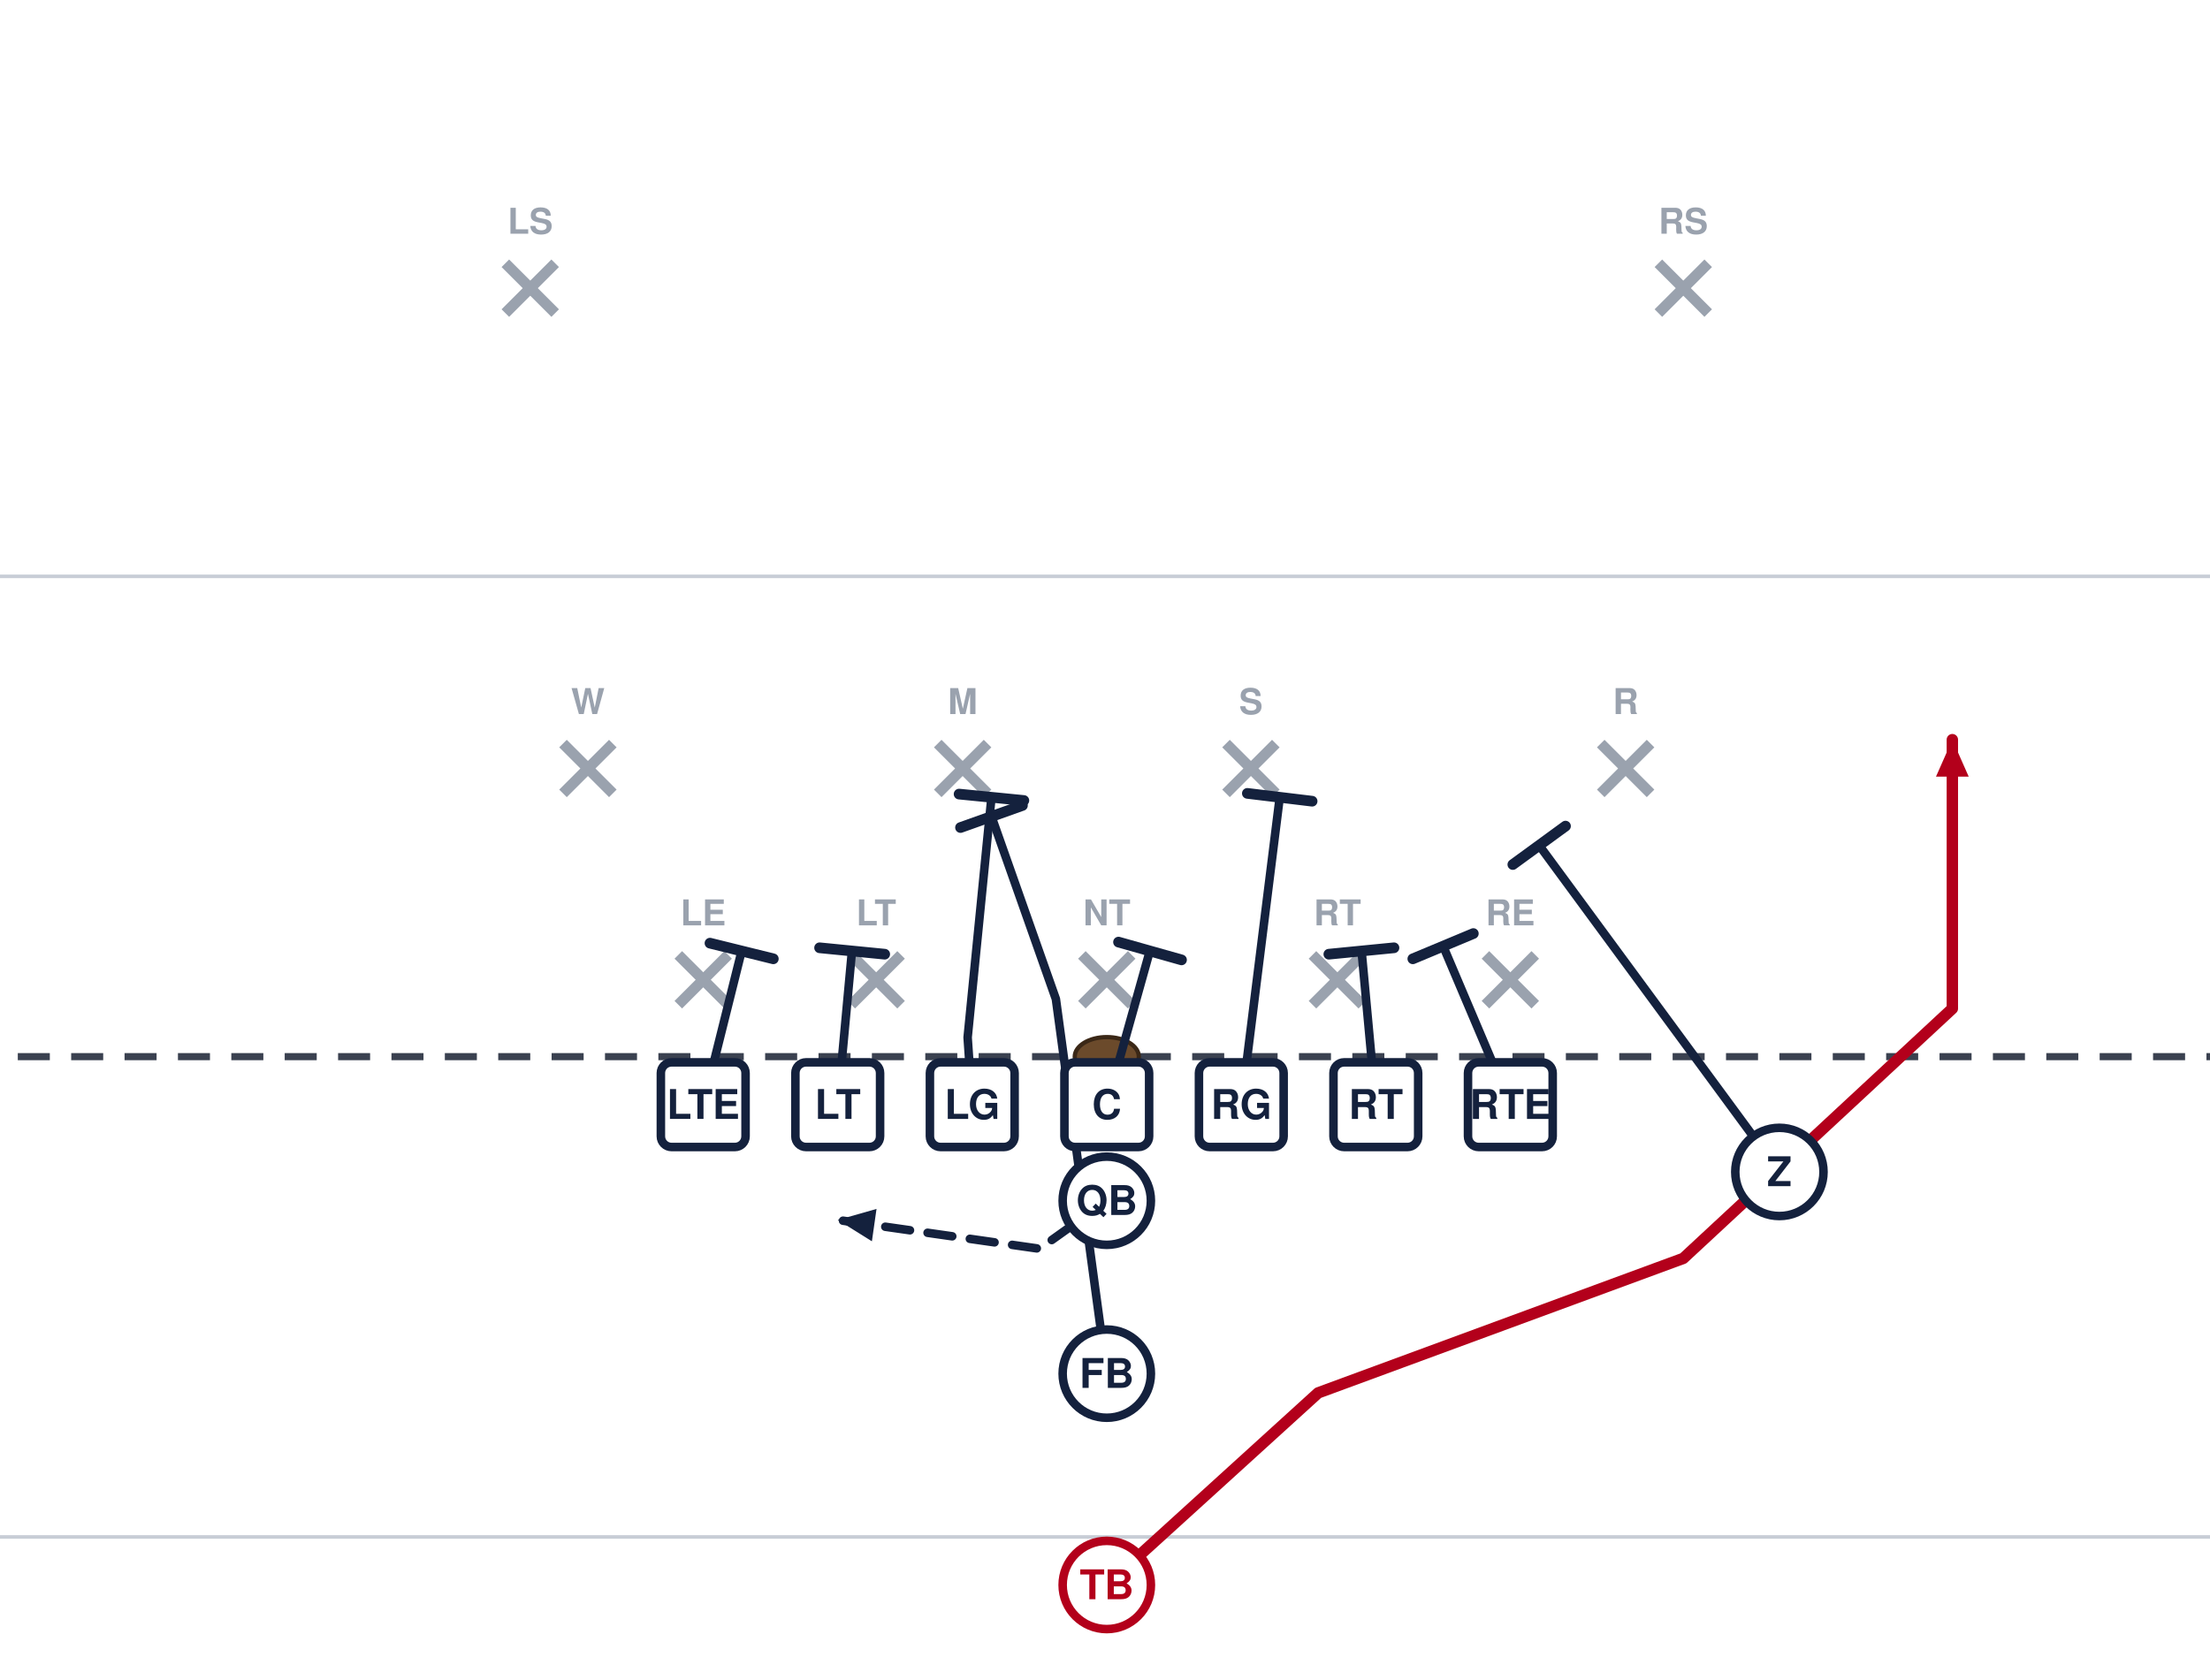
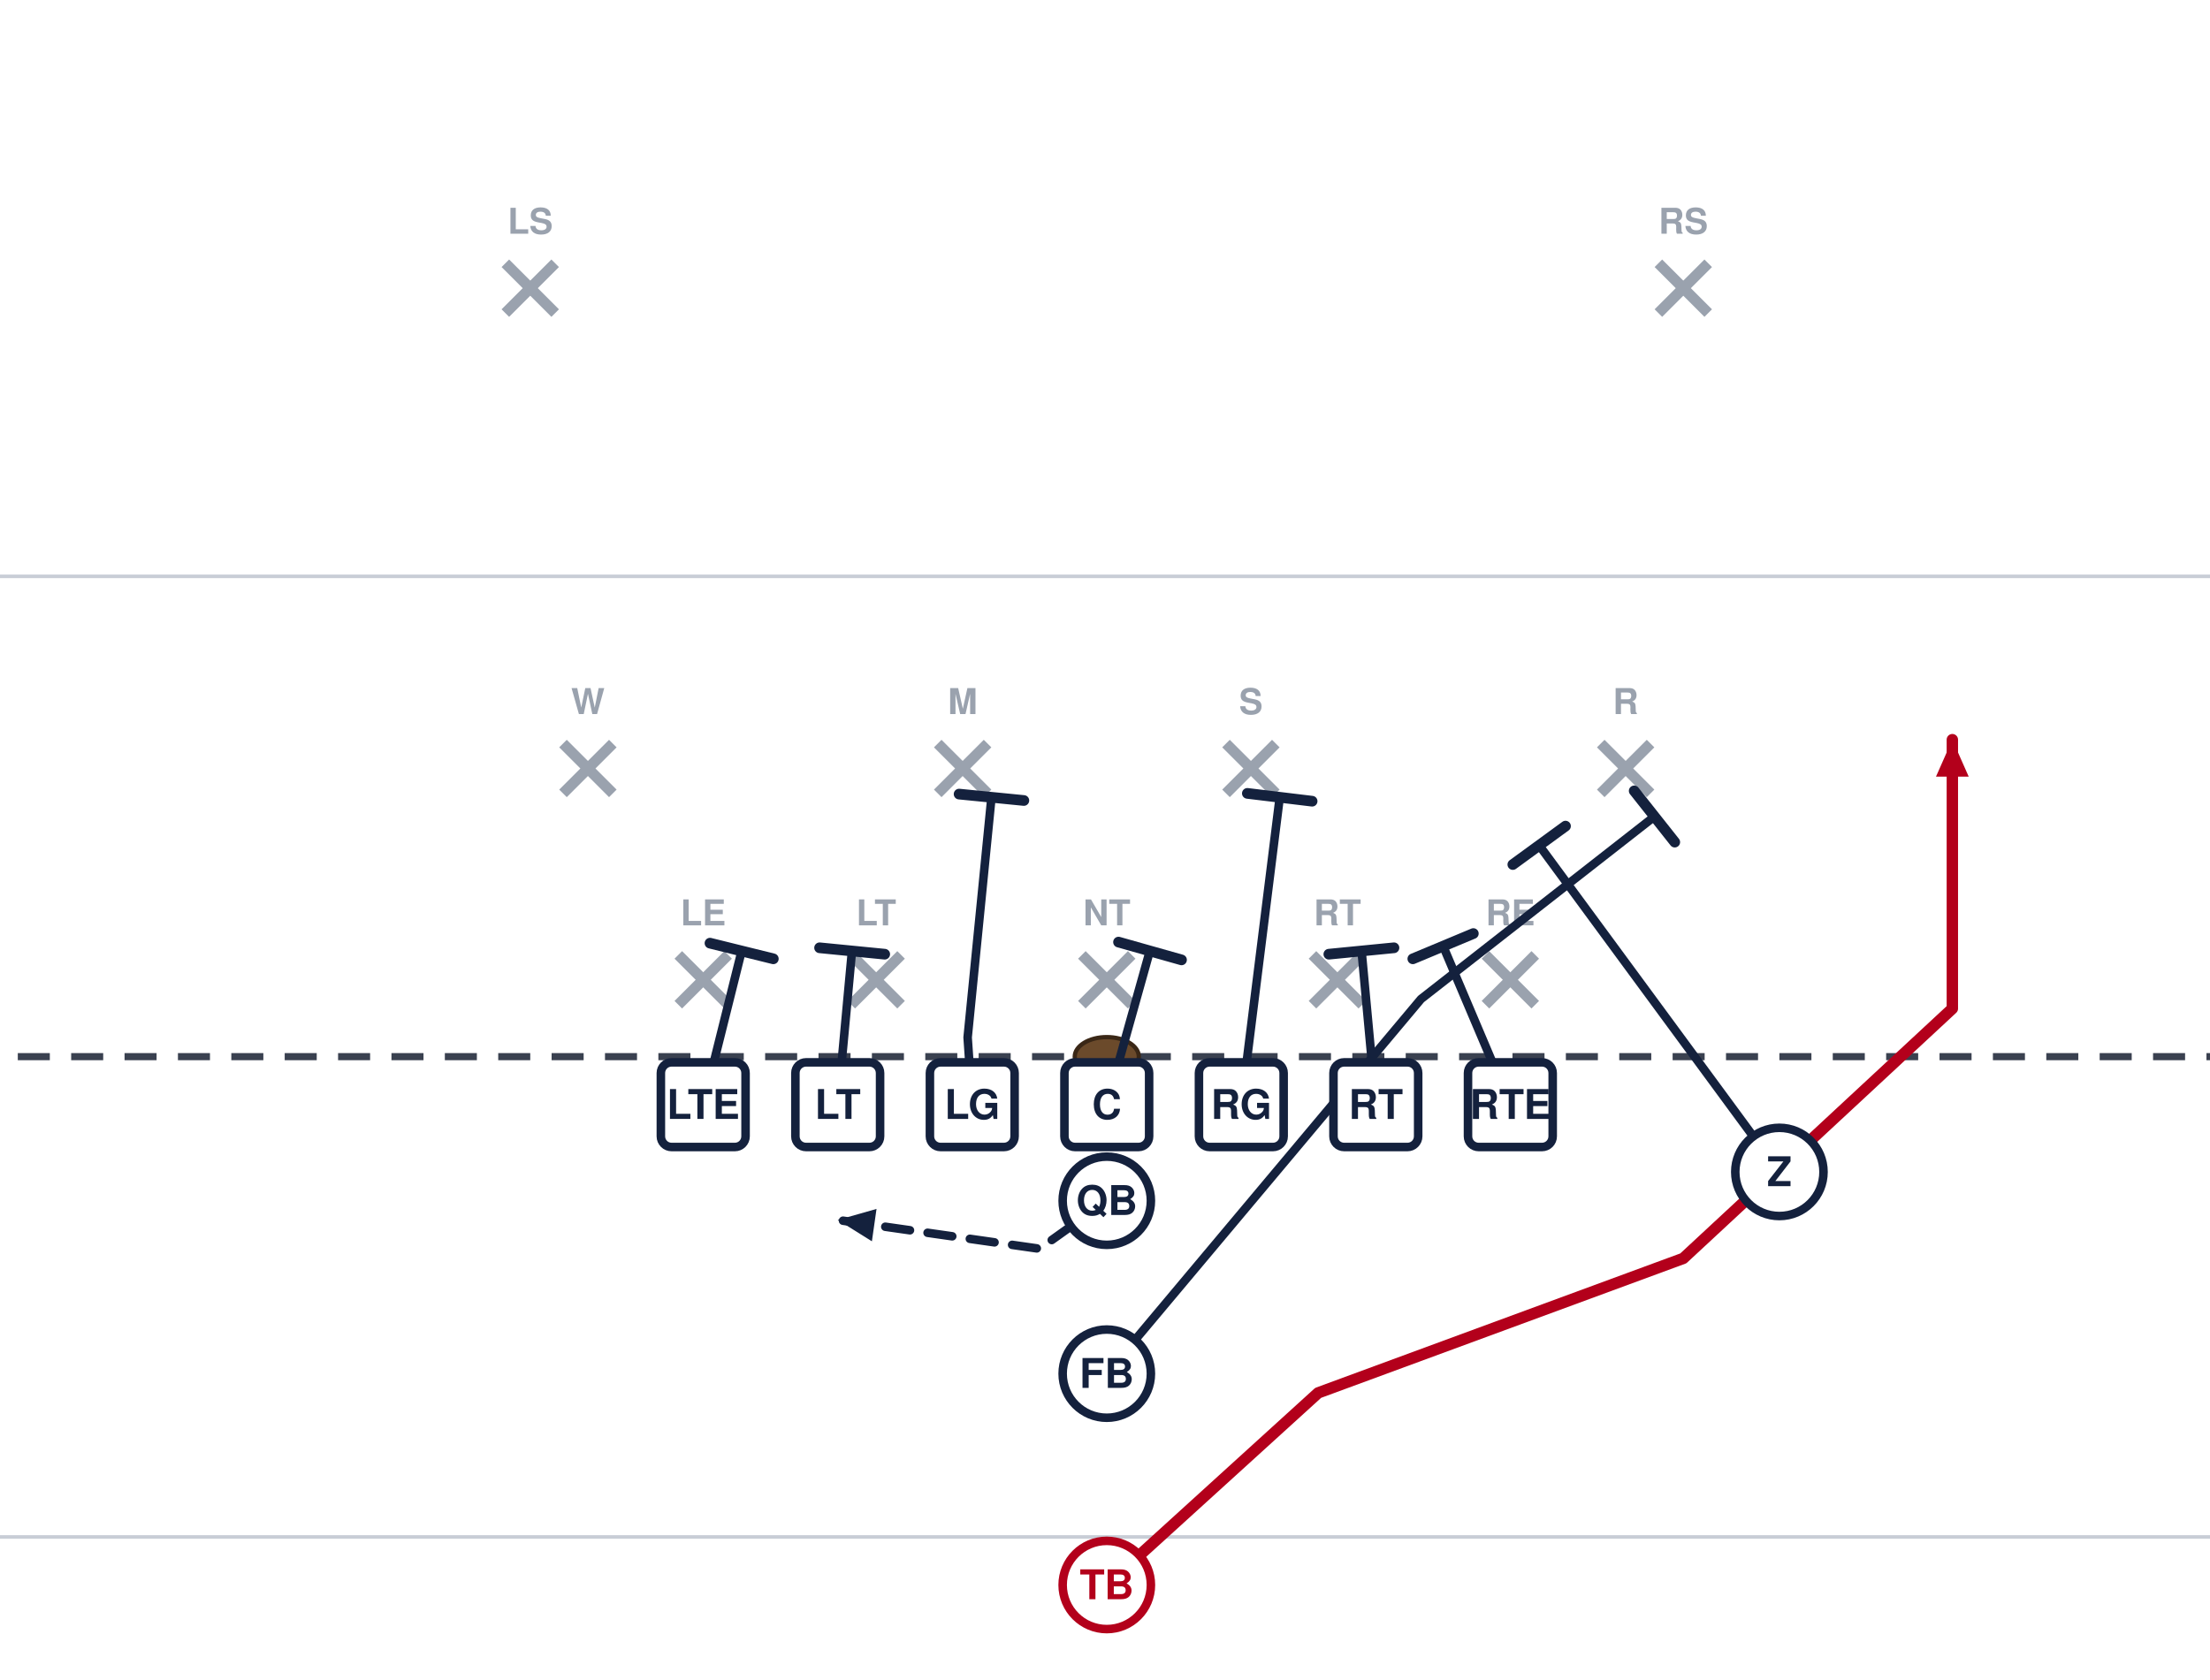
<svg xmlns="http://www.w3.org/2000/svg" width="621" height="472" viewBox="40 27 621 472" font-family="Segoe UI, Helvetica, Arial, sans-serif" role="img">
  <rect x="0" y="0" width="702" height="513" fill="#ffffff" />
  <line x1="0" y1="459.0" x2="702" y2="459.0" stroke="#c8cdd6" stroke-width="1" />
  <line x1="0" y1="189.0" x2="702" y2="189.0" stroke="#c8cdd6" stroke-width="1" />
  <line x1="0" y1="324.0" x2="702" y2="324.0" stroke="#3a4150" stroke-width="2" stroke-dasharray="9 6" />
  <ellipse cx="351.0" cy="324.0" rx="9" ry="5.5" fill="#6b4a2b" stroke="#3a2716" stroke-width="1.2" />
  <line x1="230.6" y1="295.4" x2="244.6" y2="309.4" stroke="#9aa2ae" stroke-width="3" />
  <line x1="244.6" y1="295.4" x2="230.6" y2="309.4" stroke="#9aa2ae" stroke-width="3" />
  <text x="237.6" y="287.1" text-anchor="middle" font-size="10" fill="#9aa2ae" font-weight="600">LE</text>
  <line x1="279.2" y1="295.4" x2="293.2" y2="309.4" stroke="#9aa2ae" stroke-width="3" />
  <line x1="293.2" y1="295.4" x2="279.2" y2="309.4" stroke="#9aa2ae" stroke-width="3" />
  <text x="286.2" y="287.1" text-anchor="middle" font-size="10" fill="#9aa2ae" font-weight="600">LT</text>
  <line x1="344.0" y1="295.4" x2="358.0" y2="309.4" stroke="#9aa2ae" stroke-width="3" />
  <line x1="358.0" y1="295.4" x2="344.0" y2="309.4" stroke="#9aa2ae" stroke-width="3" />
  <text x="351.0" y="287.1" text-anchor="middle" font-size="10" fill="#9aa2ae" font-weight="600">NT</text>
  <line x1="408.8" y1="295.4" x2="422.8" y2="309.4" stroke="#9aa2ae" stroke-width="3" />
  <line x1="422.8" y1="295.4" x2="408.8" y2="309.4" stroke="#9aa2ae" stroke-width="3" />
  <text x="415.8" y="287.1" text-anchor="middle" font-size="10" fill="#9aa2ae" font-weight="600">RT</text>
  <line x1="457.4" y1="295.4" x2="471.4" y2="309.4" stroke="#9aa2ae" stroke-width="3" />
  <line x1="471.4" y1="295.4" x2="457.4" y2="309.4" stroke="#9aa2ae" stroke-width="3" />
  <text x="464.4" y="287.1" text-anchor="middle" font-size="10" fill="#9aa2ae" font-weight="600">RE</text>
  <line x1="198.2" y1="236.0" x2="212.2" y2="250.0" stroke="#9aa2ae" stroke-width="3" />
  <line x1="212.2" y1="236.0" x2="198.2" y2="250.0" stroke="#9aa2ae" stroke-width="3" />
  <text x="205.2" y="227.7" text-anchor="middle" font-size="10" fill="#9aa2ae" font-weight="600">W</text>
  <line x1="303.5" y1="236.0" x2="317.5" y2="250.0" stroke="#9aa2ae" stroke-width="3" />
  <line x1="317.5" y1="236.0" x2="303.5" y2="250.0" stroke="#9aa2ae" stroke-width="3" />
  <text x="310.5" y="227.7" text-anchor="middle" font-size="10" fill="#9aa2ae" font-weight="600">M</text>
  <line x1="384.5" y1="236.0" x2="398.5" y2="250.0" stroke="#9aa2ae" stroke-width="3" />
  <line x1="398.5" y1="236.0" x2="384.5" y2="250.0" stroke="#9aa2ae" stroke-width="3" />
  <text x="391.5" y="227.7" text-anchor="middle" font-size="10" fill="#9aa2ae" font-weight="600">S</text>
  <line x1="489.8" y1="236.0" x2="503.8" y2="250.0" stroke="#9aa2ae" stroke-width="3" />
  <line x1="503.8" y1="236.0" x2="489.8" y2="250.0" stroke="#9aa2ae" stroke-width="3" />
  <text x="496.8" y="227.7" text-anchor="middle" font-size="10" fill="#9aa2ae" font-weight="600">R</text>
  <line x1="182.0" y1="101.0" x2="196.0" y2="115.0" stroke="#9aa2ae" stroke-width="3" />
  <line x1="196.0" y1="101.0" x2="182.0" y2="115.0" stroke="#9aa2ae" stroke-width="3" />
  <text x="189.0" y="92.7" text-anchor="middle" font-size="10" fill="#9aa2ae" font-weight="600">LS</text>
  <line x1="506.0" y1="101.0" x2="520.0" y2="115.0" stroke="#9aa2ae" stroke-width="3" />
  <line x1="520.0" y1="101.0" x2="506.0" y2="115.0" stroke="#9aa2ae" stroke-width="3" />
  <text x="513.0" y="92.7" text-anchor="middle" font-size="10" fill="#9aa2ae" font-weight="600">RS</text>
  <path d="M237.6,337.5 L248.4,294.3" fill="none" stroke="#14213d" stroke-width="2.4" stroke-linecap="round" stroke-linejoin="round" />
  <line x1="239.5" y1="292.1" x2="257.3" y2="296.5" stroke="#14213d" stroke-width="3.0" stroke-linecap="round" />
  <path d="M275.4,337.5 L279.4,294.3" fill="none" stroke="#14213d" stroke-width="2.4" stroke-linecap="round" stroke-linejoin="round" />
  <line x1="270.3" y1="293.4" x2="288.6" y2="295.2" stroke="#14213d" stroke-width="3.0" stroke-linecap="round" />
  <path d="M313.2,337.5 L311.9,318.6 L318.6,251.1" fill="none" stroke="#14213d" stroke-width="2.4" stroke-linecap="round" stroke-linejoin="round" />
  <line x1="309.5" y1="250.2" x2="327.7" y2="252.0" stroke="#14213d" stroke-width="3.0" stroke-linecap="round" />
  <path d="M351.0,337.5 L363.1,294.3" fill="none" stroke="#14213d" stroke-width="2.4" stroke-linecap="round" stroke-linejoin="round" />
  <line x1="354.3" y1="291.8" x2="372.0" y2="296.8" stroke="#14213d" stroke-width="3.0" stroke-linecap="round" />
  <path d="M388.8,337.5 L399.6,251.1" fill="none" stroke="#14213d" stroke-width="2.4" stroke-linecap="round" stroke-linejoin="round" />
  <line x1="390.5" y1="250.0" x2="408.7" y2="252.2" stroke="#14213d" stroke-width="3.0" stroke-linecap="round" />
  <path d="M426.6,337.5 L422.6,294.3" fill="none" stroke="#14213d" stroke-width="2.4" stroke-linecap="round" stroke-linejoin="round" />
  <line x1="413.4" y1="295.2" x2="431.7" y2="293.4" stroke="#14213d" stroke-width="3.0" stroke-linecap="round" />
  <path d="M464.4,337.5 L445.5,292.9" fill="none" stroke="#14213d" stroke-width="2.4" stroke-linecap="round" stroke-linejoin="round" />
  <line x1="437.0" y1="296.5" x2="454.0" y2="289.4" stroke="#14213d" stroke-width="3.0" stroke-linecap="round" />
  <path d="M540.0,356.4 L472.5,264.6" fill="none" stroke="#14213d" stroke-width="2.4" stroke-linecap="round" stroke-linejoin="round" />
  <line x1="465.1" y1="270.0" x2="479.9" y2="259.2" stroke="#14213d" stroke-width="3.0" stroke-linecap="round" />
  <path d="M351.0,364.5 L332.1,378.0 L275.4,369.9" fill="none" stroke="#14213d" stroke-width="2.4" stroke-linecap="round" stroke-linejoin="round" stroke-dasharray="7 5" />
  <polygon points="275.4,369.9 286.3,366.8 285.0,375.9" fill="#14213d" />
-   <path d="M351.0,413.1 L336.7,307.8 L318.6,256.5" fill="none" stroke="#14213d" stroke-width="2.4" stroke-linecap="round" stroke-linejoin="round" />
-   <line x1="309.9" y1="259.6" x2="327.3" y2="253.4" stroke="#14213d" stroke-width="3.0" stroke-linecap="round" />
+   <path d="M351.0,413.1 L439.3,307.8 L504.9,256.5" fill="none" stroke="#14213d" stroke-width="2.4" stroke-linecap="round" stroke-linejoin="round" />
+   <line x1="499.2" y1="249.3" x2="510.6" y2="263.7" stroke="#14213d" stroke-width="3.0" stroke-linecap="round" />
  <path d="M351.0,472.5 L410.4,418.5 L513.0,380.7 L588.6,310.5 L588.6,234.9" fill="none" stroke="#b3001b" stroke-width="3.2" stroke-linecap="round" stroke-linejoin="round" />
  <polygon points="588.6,234.9 593.2,245.3 584.0,245.3" fill="#b3001b" />
  <rect x="225.7" y="325.6" width="23.8" height="23.8" rx="3" fill="#ffffff" stroke="#14213d" stroke-width="2.4" />
  <text x="237.6" y="341.5" text-anchor="middle" font-size="11.5" font-weight="700" fill="#14213d">LTE</text>
  <rect x="263.5" y="325.6" width="23.8" height="23.8" rx="3" fill="#ffffff" stroke="#14213d" stroke-width="2.4" />
  <text x="275.4" y="341.5" text-anchor="middle" font-size="11.5" font-weight="700" fill="#14213d">LT</text>
  <rect x="301.3" y="325.6" width="23.8" height="23.8" rx="3" fill="#ffffff" stroke="#14213d" stroke-width="2.4" />
  <text x="313.2" y="341.5" text-anchor="middle" font-size="11.5" font-weight="700" fill="#14213d">LG</text>
  <rect x="339.1" y="325.6" width="23.8" height="23.8" rx="3" fill="#ffffff" stroke="#14213d" stroke-width="2.4" />
  <text x="351.0" y="341.5" text-anchor="middle" font-size="11.5" font-weight="700" fill="#14213d">C</text>
  <rect x="376.9" y="325.6" width="23.8" height="23.8" rx="3" fill="#ffffff" stroke="#14213d" stroke-width="2.4" />
  <text x="388.8" y="341.5" text-anchor="middle" font-size="11.5" font-weight="700" fill="#14213d">RG</text>
  <rect x="414.7" y="325.6" width="23.8" height="23.8" rx="3" fill="#ffffff" stroke="#14213d" stroke-width="2.4" />
  <text x="426.6" y="341.5" text-anchor="middle" font-size="11.5" font-weight="700" fill="#14213d">RT</text>
  <rect x="452.5" y="325.6" width="23.8" height="23.8" rx="3" fill="#ffffff" stroke="#14213d" stroke-width="2.4" />
  <text x="464.4" y="341.5" text-anchor="middle" font-size="11.5" font-weight="700" fill="#14213d">RTE</text>
  <circle cx="540.0" cy="356.4" r="12.4" fill="#ffffff" stroke="#14213d" stroke-width="2.4" />
  <text x="540.0" y="360.4" text-anchor="middle" font-size="11.5" font-weight="700" fill="#14213d">Z</text>
  <circle cx="351.0" cy="364.5" r="12.4" fill="#ffffff" stroke="#14213d" stroke-width="2.4" />
  <text x="351.0" y="368.5" text-anchor="middle" font-size="11.5" font-weight="700" fill="#14213d">QB</text>
  <circle cx="351.0" cy="413.1" r="12.4" fill="#ffffff" stroke="#14213d" stroke-width="2.4" />
  <text x="351.0" y="417.1" text-anchor="middle" font-size="11.5" font-weight="700" fill="#14213d">FB</text>
  <circle cx="351.0" cy="472.5" r="12.4" fill="#ffffff" stroke="#b3001b" stroke-width="2.4" />
  <text x="351.0" y="476.5" text-anchor="middle" font-size="11.5" font-weight="700" fill="#b3001b">TB</text>
</svg>
